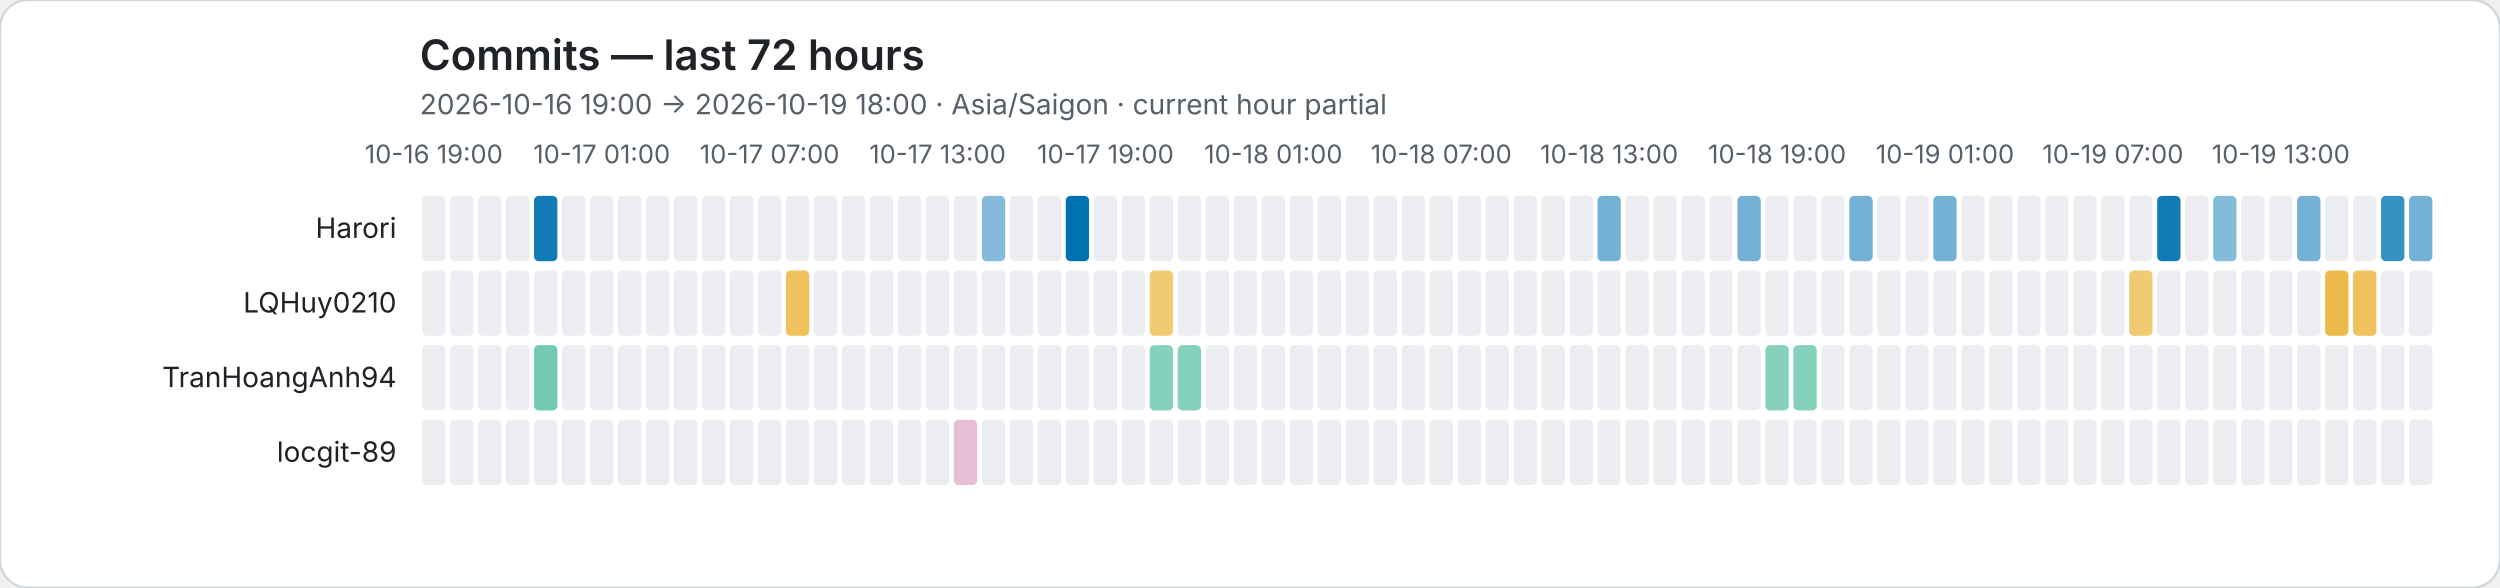
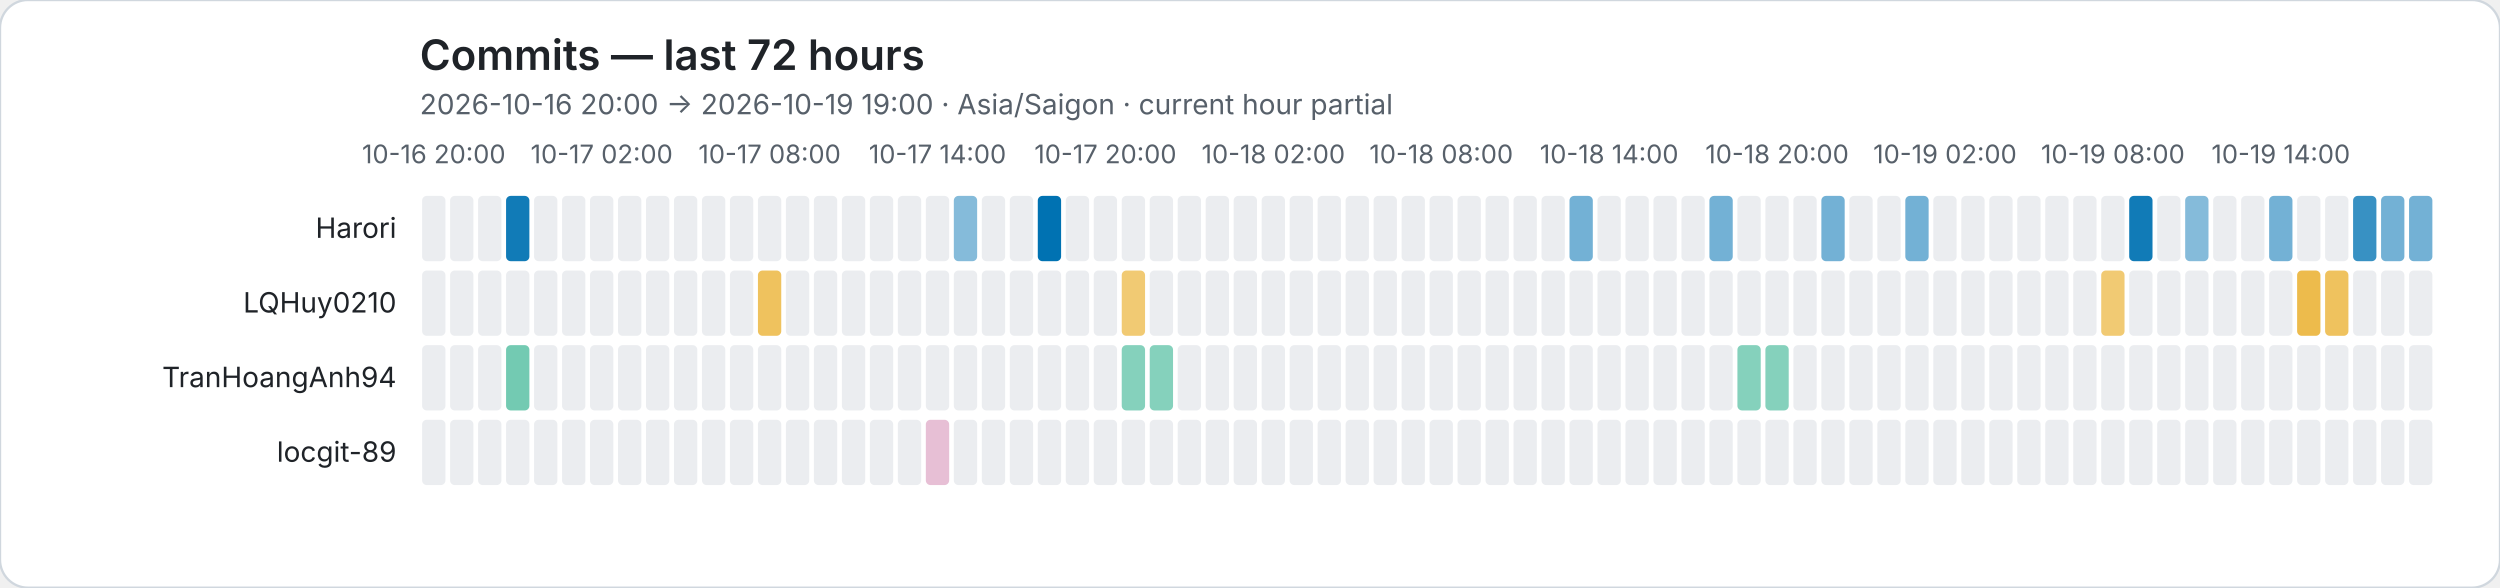
<svg xmlns="http://www.w3.org/2000/svg" role="img" viewBox="0 0 1072 252">
  <rect width="1072" height="252" rx="12" fill="#ffffff" stroke="#d0d7de" />
  <style>text{font-family:system-ui,-apple-system,BlinkMacSystemFont,"Segoe UI",sans-serif}.axis{fill:#57606a;font-size:11px}.heading{fill:#1f2328;font-size:18px;font-weight:600}.subheading{fill:#57606a;font-size:12px}.name{fill:#1f2328;font-size:12px}</style>
  <text class="heading" x="180" y="30">Commits — last 72 hours</text>
-   <text class="subheading" x="180" y="49">2026-10-16 19:00 → 2026-10-19 18:00 · Asia/Saigon · current hour partial</text>
-   <text class="axis" x="186" y="70" text-anchor="middle">10-16 19:00</text>
-   <text class="axis" x="258" y="70" text-anchor="middle">10-17 01:00</text>
-   <text class="axis" x="330" y="70" text-anchor="middle">10-17 07:00</text>
-   <text class="axis" x="402" y="70" text-anchor="middle">10-17 13:00</text>
-   <text class="axis" x="474" y="70" text-anchor="middle">10-17 19:00</text>
-   <text class="axis" x="546" y="70" text-anchor="middle">10-18 01:00</text>
-   <text class="axis" x="618" y="70" text-anchor="middle">10-18 07:00</text>
-   <text class="axis" x="690" y="70" text-anchor="middle">10-18 13:00</text>
-   <text class="axis" x="762" y="70" text-anchor="middle">10-18 19:00</text>
-   <text class="axis" x="834" y="70" text-anchor="middle">10-19 01:00</text>
-   <text class="axis" x="906" y="70" text-anchor="middle">10-19 07:00</text>
-   <text class="axis" x="978" y="70" text-anchor="middle">10-19 13:00</text>
+   <text class="subheading" x="180" y="49">2026-10-16 20:00 → 2026-10-19 19:00 · Asia/Saigon · current hour partial</text>
+   <text class="axis" x="186" y="70" text-anchor="middle">10-16 20:00</text>
+   <text class="axis" x="258" y="70" text-anchor="middle">10-17 02:00</text>
+   <text class="axis" x="330" y="70" text-anchor="middle">10-17 08:00</text>
+   <text class="axis" x="402" y="70" text-anchor="middle">10-17 14:00</text>
+   <text class="axis" x="474" y="70" text-anchor="middle">10-17 20:00</text>
+   <text class="axis" x="546" y="70" text-anchor="middle">10-18 02:00</text>
+   <text class="axis" x="618" y="70" text-anchor="middle">10-18 08:00</text>
+   <text class="axis" x="690" y="70" text-anchor="middle">10-18 14:00</text>
+   <text class="axis" x="762" y="70" text-anchor="middle">10-18 20:00</text>
+   <text class="axis" x="834" y="70" text-anchor="middle">10-19 02:00</text>
+   <text class="axis" x="906" y="70" text-anchor="middle">10-19 08:00</text>
+   <text class="axis" x="978" y="70" text-anchor="middle">10-19 14:00</text>
  <text class="name" x="170" y="102" text-anchor="end">Harori</text>
  <rect data-hour="0" x="181" y="84" width="10" height="28" rx="2" fill="#ebedf0" />
  <rect data-hour="1" x="193" y="84" width="10" height="28" rx="2" fill="#ebedf0" />
  <rect data-hour="2" x="205" y="84" width="10" height="28" rx="2" fill="#ebedf0" />
-   <rect data-hour="3" x="217" y="84" width="10" height="28" rx="2" fill="#ebedf0" />
-   <rect data-hour="4" x="229" y="84" width="10" height="28" rx="2" fill="rgba(0, 114, 178, 0.93)" />
+   <rect data-hour="3" x="217" y="84" width="10" height="28" rx="2" fill="rgba(0, 114, 178, 0.93)" />
+   <rect data-hour="4" x="229" y="84" width="10" height="28" rx="2" fill="#ebedf0" />
  <rect data-hour="5" x="241" y="84" width="10" height="28" rx="2" fill="#ebedf0" />
  <rect data-hour="6" x="253" y="84" width="10" height="28" rx="2" fill="#ebedf0" />
  <rect data-hour="7" x="265" y="84" width="10" height="28" rx="2" fill="#ebedf0" />
  <rect data-hour="8" x="277" y="84" width="10" height="28" rx="2" fill="#ebedf0" />
  <rect data-hour="9" x="289" y="84" width="10" height="28" rx="2" fill="#ebedf0" />
  <rect data-hour="10" x="301" y="84" width="10" height="28" rx="2" fill="#ebedf0" />
  <rect data-hour="11" x="313" y="84" width="10" height="28" rx="2" fill="#ebedf0" />
  <rect data-hour="12" x="325" y="84" width="10" height="28" rx="2" fill="#ebedf0" />
  <rect data-hour="13" x="337" y="84" width="10" height="28" rx="2" fill="#ebedf0" />
  <rect data-hour="14" x="349" y="84" width="10" height="28" rx="2" fill="#ebedf0" />
  <rect data-hour="15" x="361" y="84" width="10" height="28" rx="2" fill="#ebedf0" />
  <rect data-hour="16" x="373" y="84" width="10" height="28" rx="2" fill="#ebedf0" />
  <rect data-hour="17" x="385" y="84" width="10" height="28" rx="2" fill="#ebedf0" />
  <rect data-hour="18" x="397" y="84" width="10" height="28" rx="2" fill="#ebedf0" />
-   <rect data-hour="19" x="409" y="84" width="10" height="28" rx="2" fill="#ebedf0" />
-   <rect data-hour="20" x="421" y="84" width="10" height="28" rx="2" fill="rgba(0, 114, 178, 0.48)" />
+   <rect data-hour="19" x="409" y="84" width="10" height="28" rx="2" fill="rgba(0, 114, 178, 0.48)" />
+   <rect data-hour="20" x="421" y="84" width="10" height="28" rx="2" fill="#ebedf0" />
  <rect data-hour="21" x="433" y="84" width="10" height="28" rx="2" fill="#ebedf0" />
-   <rect data-hour="22" x="445" y="84" width="10" height="28" rx="2" fill="#ebedf0" />
-   <rect data-hour="23" x="457" y="84" width="10" height="28" rx="2" fill="rgba(0, 114, 178, 1.00)" />
+   <rect data-hour="22" x="445" y="84" width="10" height="28" rx="2" fill="rgba(0, 114, 178, 1.00)" />
+   <rect data-hour="23" x="457" y="84" width="10" height="28" rx="2" fill="#ebedf0" />
  <rect data-hour="24" x="469" y="84" width="10" height="28" rx="2" fill="#ebedf0" />
  <rect data-hour="25" x="481" y="84" width="10" height="28" rx="2" fill="#ebedf0" />
  <rect data-hour="26" x="493" y="84" width="10" height="28" rx="2" fill="#ebedf0" />
  <rect data-hour="27" x="505" y="84" width="10" height="28" rx="2" fill="#ebedf0" />
  <rect data-hour="28" x="517" y="84" width="10" height="28" rx="2" fill="#ebedf0" />
  <rect data-hour="29" x="529" y="84" width="10" height="28" rx="2" fill="#ebedf0" />
  <rect data-hour="30" x="541" y="84" width="10" height="28" rx="2" fill="#ebedf0" />
  <rect data-hour="31" x="553" y="84" width="10" height="28" rx="2" fill="#ebedf0" />
  <rect data-hour="32" x="565" y="84" width="10" height="28" rx="2" fill="#ebedf0" />
  <rect data-hour="33" x="577" y="84" width="10" height="28" rx="2" fill="#ebedf0" />
  <rect data-hour="34" x="589" y="84" width="10" height="28" rx="2" fill="#ebedf0" />
  <rect data-hour="35" x="601" y="84" width="10" height="28" rx="2" fill="#ebedf0" />
  <rect data-hour="36" x="613" y="84" width="10" height="28" rx="2" fill="#ebedf0" />
  <rect data-hour="37" x="625" y="84" width="10" height="28" rx="2" fill="#ebedf0" />
  <rect data-hour="38" x="637" y="84" width="10" height="28" rx="2" fill="#ebedf0" />
  <rect data-hour="39" x="649" y="84" width="10" height="28" rx="2" fill="#ebedf0" />
  <rect data-hour="40" x="661" y="84" width="10" height="28" rx="2" fill="#ebedf0" />
-   <rect data-hour="41" x="673" y="84" width="10" height="28" rx="2" fill="#ebedf0" />
-   <rect data-hour="42" x="685" y="84" width="10" height="28" rx="2" fill="rgba(0, 114, 178, 0.55)" />
+   <rect data-hour="41" x="673" y="84" width="10" height="28" rx="2" fill="rgba(0, 114, 178, 0.55)" />
+   <rect data-hour="42" x="685" y="84" width="10" height="28" rx="2" fill="#ebedf0" />
  <rect data-hour="43" x="697" y="84" width="10" height="28" rx="2" fill="#ebedf0" />
  <rect data-hour="44" x="709" y="84" width="10" height="28" rx="2" fill="#ebedf0" />
  <rect data-hour="45" x="721" y="84" width="10" height="28" rx="2" fill="#ebedf0" />
-   <rect data-hour="46" x="733" y="84" width="10" height="28" rx="2" fill="#ebedf0" />
-   <rect data-hour="47" x="745" y="84" width="10" height="28" rx="2" fill="rgba(0, 114, 178, 0.55)" />
+   <rect data-hour="46" x="733" y="84" width="10" height="28" rx="2" fill="rgba(0, 114, 178, 0.55)" />
+   <rect data-hour="47" x="745" y="84" width="10" height="28" rx="2" fill="#ebedf0" />
  <rect data-hour="48" x="757" y="84" width="10" height="28" rx="2" fill="#ebedf0" />
  <rect data-hour="49" x="769" y="84" width="10" height="28" rx="2" fill="#ebedf0" />
-   <rect data-hour="50" x="781" y="84" width="10" height="28" rx="2" fill="#ebedf0" />
-   <rect data-hour="51" x="793" y="84" width="10" height="28" rx="2" fill="rgba(0, 114, 178, 0.55)" />
+   <rect data-hour="50" x="781" y="84" width="10" height="28" rx="2" fill="rgba(0, 114, 178, 0.55)" />
+   <rect data-hour="51" x="793" y="84" width="10" height="28" rx="2" fill="#ebedf0" />
  <rect data-hour="52" x="805" y="84" width="10" height="28" rx="2" fill="#ebedf0" />
-   <rect data-hour="53" x="817" y="84" width="10" height="28" rx="2" fill="#ebedf0" />
-   <rect data-hour="54" x="829" y="84" width="10" height="28" rx="2" fill="rgba(0, 114, 178, 0.55)" />
+   <rect data-hour="53" x="817" y="84" width="10" height="28" rx="2" fill="rgba(0, 114, 178, 0.55)" />
+   <rect data-hour="54" x="829" y="84" width="10" height="28" rx="2" fill="#ebedf0" />
  <rect data-hour="55" x="841" y="84" width="10" height="28" rx="2" fill="#ebedf0" />
  <rect data-hour="56" x="853" y="84" width="10" height="28" rx="2" fill="#ebedf0" />
  <rect data-hour="57" x="865" y="84" width="10" height="28" rx="2" fill="#ebedf0" />
  <rect data-hour="58" x="877" y="84" width="10" height="28" rx="2" fill="#ebedf0" />
  <rect data-hour="59" x="889" y="84" width="10" height="28" rx="2" fill="#ebedf0" />
  <rect data-hour="60" x="901" y="84" width="10" height="28" rx="2" fill="#ebedf0" />
-   <rect data-hour="61" x="913" y="84" width="10" height="28" rx="2" fill="#ebedf0" />
-   <rect data-hour="62" x="925" y="84" width="10" height="28" rx="2" fill="rgba(0, 114, 178, 0.93)" />
-   <rect data-hour="63" x="937" y="84" width="10" height="28" rx="2" fill="#ebedf0" />
-   <rect data-hour="64" x="949" y="84" width="10" height="28" rx="2" fill="rgba(0, 114, 178, 0.48)" />
+   <rect data-hour="61" x="913" y="84" width="10" height="28" rx="2" fill="rgba(0, 114, 178, 0.93)" />
+   <rect data-hour="62" x="925" y="84" width="10" height="28" rx="2" fill="#ebedf0" />
+   <rect data-hour="63" x="937" y="84" width="10" height="28" rx="2" fill="rgba(0, 114, 178, 0.48)" />
+   <rect data-hour="64" x="949" y="84" width="10" height="28" rx="2" fill="#ebedf0" />
  <rect data-hour="65" x="961" y="84" width="10" height="28" rx="2" fill="#ebedf0" />
-   <rect data-hour="66" x="973" y="84" width="10" height="28" rx="2" fill="#ebedf0" />
-   <rect data-hour="67" x="985" y="84" width="10" height="28" rx="2" fill="rgba(0, 114, 178, 0.55)" />
+   <rect data-hour="66" x="973" y="84" width="10" height="28" rx="2" fill="rgba(0, 114, 178, 0.55)" />
+   <rect data-hour="67" x="985" y="84" width="10" height="28" rx="2" fill="#ebedf0" />
  <rect data-hour="68" x="997" y="84" width="10" height="28" rx="2" fill="#ebedf0" />
-   <rect data-hour="69" x="1009" y="84" width="10" height="28" rx="2" fill="#ebedf0" />
-   <rect data-hour="70" x="1021" y="84" width="10" height="28" rx="2" fill="rgba(0, 114, 178, 0.78)" />
+   <rect data-hour="69" x="1009" y="84" width="10" height="28" rx="2" fill="rgba(0, 114, 178, 0.78)" />
+   <rect data-hour="70" x="1021" y="84" width="10" height="28" rx="2" fill="rgba(0, 114, 178, 0.55)" />
  <rect data-hour="71" x="1033" y="84" width="10" height="28" rx="2" fill="rgba(0, 114, 178, 0.55)" />
  <text class="name" x="170" y="134" text-anchor="end">LQHuy0210</text>
  <rect data-hour="0" x="181" y="116" width="10" height="28" rx="2" fill="#ebedf0" />
  <rect data-hour="1" x="193" y="116" width="10" height="28" rx="2" fill="#ebedf0" />
  <rect data-hour="2" x="205" y="116" width="10" height="28" rx="2" fill="#ebedf0" />
  <rect data-hour="3" x="217" y="116" width="10" height="28" rx="2" fill="#ebedf0" />
  <rect data-hour="4" x="229" y="116" width="10" height="28" rx="2" fill="#ebedf0" />
  <rect data-hour="5" x="241" y="116" width="10" height="28" rx="2" fill="#ebedf0" />
  <rect data-hour="6" x="253" y="116" width="10" height="28" rx="2" fill="#ebedf0" />
  <rect data-hour="7" x="265" y="116" width="10" height="28" rx="2" fill="#ebedf0" />
  <rect data-hour="8" x="277" y="116" width="10" height="28" rx="2" fill="#ebedf0" />
  <rect data-hour="9" x="289" y="116" width="10" height="28" rx="2" fill="#ebedf0" />
  <rect data-hour="10" x="301" y="116" width="10" height="28" rx="2" fill="#ebedf0" />
  <rect data-hour="11" x="313" y="116" width="10" height="28" rx="2" fill="#ebedf0" />
-   <rect data-hour="12" x="325" y="116" width="10" height="28" rx="2" fill="#ebedf0" />
-   <rect data-hour="13" x="337" y="116" width="10" height="28" rx="2" fill="rgba(230, 159, 0, 0.63)" />
+   <rect data-hour="12" x="325" y="116" width="10" height="28" rx="2" fill="rgba(230, 159, 0, 0.63)" />
+   <rect data-hour="13" x="337" y="116" width="10" height="28" rx="2" fill="#ebedf0" />
  <rect data-hour="14" x="349" y="116" width="10" height="28" rx="2" fill="#ebedf0" />
  <rect data-hour="15" x="361" y="116" width="10" height="28" rx="2" fill="#ebedf0" />
  <rect data-hour="16" x="373" y="116" width="10" height="28" rx="2" fill="#ebedf0" />
  <rect data-hour="17" x="385" y="116" width="10" height="28" rx="2" fill="#ebedf0" />
  <rect data-hour="18" x="397" y="116" width="10" height="28" rx="2" fill="#ebedf0" />
  <rect data-hour="19" x="409" y="116" width="10" height="28" rx="2" fill="#ebedf0" />
  <rect data-hour="20" x="421" y="116" width="10" height="28" rx="2" fill="#ebedf0" />
  <rect data-hour="21" x="433" y="116" width="10" height="28" rx="2" fill="#ebedf0" />
  <rect data-hour="22" x="445" y="116" width="10" height="28" rx="2" fill="#ebedf0" />
  <rect data-hour="23" x="457" y="116" width="10" height="28" rx="2" fill="#ebedf0" />
  <rect data-hour="24" x="469" y="116" width="10" height="28" rx="2" fill="#ebedf0" />
-   <rect data-hour="25" x="481" y="116" width="10" height="28" rx="2" fill="#ebedf0" />
-   <rect data-hour="26" x="493" y="116" width="10" height="28" rx="2" fill="rgba(230, 159, 0, 0.55)" />
+   <rect data-hour="25" x="481" y="116" width="10" height="28" rx="2" fill="rgba(230, 159, 0, 0.55)" />
+   <rect data-hour="26" x="493" y="116" width="10" height="28" rx="2" fill="#ebedf0" />
  <rect data-hour="27" x="505" y="116" width="10" height="28" rx="2" fill="#ebedf0" />
  <rect data-hour="28" x="517" y="116" width="10" height="28" rx="2" fill="#ebedf0" />
  <rect data-hour="29" x="529" y="116" width="10" height="28" rx="2" fill="#ebedf0" />
  <rect data-hour="30" x="541" y="116" width="10" height="28" rx="2" fill="#ebedf0" />
  <rect data-hour="31" x="553" y="116" width="10" height="28" rx="2" fill="#ebedf0" />
  <rect data-hour="32" x="565" y="116" width="10" height="28" rx="2" fill="#ebedf0" />
  <rect data-hour="33" x="577" y="116" width="10" height="28" rx="2" fill="#ebedf0" />
  <rect data-hour="34" x="589" y="116" width="10" height="28" rx="2" fill="#ebedf0" />
  <rect data-hour="35" x="601" y="116" width="10" height="28" rx="2" fill="#ebedf0" />
  <rect data-hour="36" x="613" y="116" width="10" height="28" rx="2" fill="#ebedf0" />
  <rect data-hour="37" x="625" y="116" width="10" height="28" rx="2" fill="#ebedf0" />
  <rect data-hour="38" x="637" y="116" width="10" height="28" rx="2" fill="#ebedf0" />
  <rect data-hour="39" x="649" y="116" width="10" height="28" rx="2" fill="#ebedf0" />
  <rect data-hour="40" x="661" y="116" width="10" height="28" rx="2" fill="#ebedf0" />
  <rect data-hour="41" x="673" y="116" width="10" height="28" rx="2" fill="#ebedf0" />
  <rect data-hour="42" x="685" y="116" width="10" height="28" rx="2" fill="#ebedf0" />
  <rect data-hour="43" x="697" y="116" width="10" height="28" rx="2" fill="#ebedf0" />
  <rect data-hour="44" x="709" y="116" width="10" height="28" rx="2" fill="#ebedf0" />
  <rect data-hour="45" x="721" y="116" width="10" height="28" rx="2" fill="#ebedf0" />
  <rect data-hour="46" x="733" y="116" width="10" height="28" rx="2" fill="#ebedf0" />
  <rect data-hour="47" x="745" y="116" width="10" height="28" rx="2" fill="#ebedf0" />
  <rect data-hour="48" x="757" y="116" width="10" height="28" rx="2" fill="#ebedf0" />
  <rect data-hour="49" x="769" y="116" width="10" height="28" rx="2" fill="#ebedf0" />
  <rect data-hour="50" x="781" y="116" width="10" height="28" rx="2" fill="#ebedf0" />
  <rect data-hour="51" x="793" y="116" width="10" height="28" rx="2" fill="#ebedf0" />
  <rect data-hour="52" x="805" y="116" width="10" height="28" rx="2" fill="#ebedf0" />
  <rect data-hour="53" x="817" y="116" width="10" height="28" rx="2" fill="#ebedf0" />
  <rect data-hour="54" x="829" y="116" width="10" height="28" rx="2" fill="#ebedf0" />
  <rect data-hour="55" x="841" y="116" width="10" height="28" rx="2" fill="#ebedf0" />
  <rect data-hour="56" x="853" y="116" width="10" height="28" rx="2" fill="#ebedf0" />
  <rect data-hour="57" x="865" y="116" width="10" height="28" rx="2" fill="#ebedf0" />
  <rect data-hour="58" x="877" y="116" width="10" height="28" rx="2" fill="#ebedf0" />
  <rect data-hour="59" x="889" y="116" width="10" height="28" rx="2" fill="#ebedf0" />
-   <rect data-hour="60" x="901" y="116" width="10" height="28" rx="2" fill="#ebedf0" />
-   <rect data-hour="61" x="913" y="116" width="10" height="28" rx="2" fill="rgba(230, 159, 0, 0.55)" />
+   <rect data-hour="60" x="901" y="116" width="10" height="28" rx="2" fill="rgba(230, 159, 0, 0.55)" />
+   <rect data-hour="61" x="913" y="116" width="10" height="28" rx="2" fill="#ebedf0" />
  <rect data-hour="62" x="925" y="116" width="10" height="28" rx="2" fill="#ebedf0" />
  <rect data-hour="63" x="937" y="116" width="10" height="28" rx="2" fill="#ebedf0" />
  <rect data-hour="64" x="949" y="116" width="10" height="28" rx="2" fill="#ebedf0" />
  <rect data-hour="65" x="961" y="116" width="10" height="28" rx="2" fill="#ebedf0" />
  <rect data-hour="66" x="973" y="116" width="10" height="28" rx="2" fill="#ebedf0" />
-   <rect data-hour="67" x="985" y="116" width="10" height="28" rx="2" fill="#ebedf0" />
-   <rect data-hour="68" x="997" y="116" width="10" height="28" rx="2" fill="rgba(230, 159, 0, 0.70)" />
-   <rect data-hour="69" x="1009" y="116" width="10" height="28" rx="2" fill="rgba(230, 159, 0, 0.63)" />
+   <rect data-hour="67" x="985" y="116" width="10" height="28" rx="2" fill="rgba(230, 159, 0, 0.70)" />
+   <rect data-hour="68" x="997" y="116" width="10" height="28" rx="2" fill="rgba(230, 159, 0, 0.63)" />
+   <rect data-hour="69" x="1009" y="116" width="10" height="28" rx="2" fill="#ebedf0" />
  <rect data-hour="70" x="1021" y="116" width="10" height="28" rx="2" fill="#ebedf0" />
  <rect data-hour="71" x="1033" y="116" width="10" height="28" rx="2" fill="#ebedf0" />
  <text class="name" x="170" y="166" text-anchor="end">TranHoangAnh94</text>
  <rect data-hour="0" x="181" y="148" width="10" height="28" rx="2" fill="#ebedf0" />
  <rect data-hour="1" x="193" y="148" width="10" height="28" rx="2" fill="#ebedf0" />
  <rect data-hour="2" x="205" y="148" width="10" height="28" rx="2" fill="#ebedf0" />
-   <rect data-hour="3" x="217" y="148" width="10" height="28" rx="2" fill="#ebedf0" />
-   <rect data-hour="4" x="229" y="148" width="10" height="28" rx="2" fill="rgba(0, 158, 115, 0.55)" />
+   <rect data-hour="3" x="217" y="148" width="10" height="28" rx="2" fill="rgba(0, 158, 115, 0.55)" />
+   <rect data-hour="4" x="229" y="148" width="10" height="28" rx="2" fill="#ebedf0" />
  <rect data-hour="5" x="241" y="148" width="10" height="28" rx="2" fill="#ebedf0" />
  <rect data-hour="6" x="253" y="148" width="10" height="28" rx="2" fill="#ebedf0" />
  <rect data-hour="7" x="265" y="148" width="10" height="28" rx="2" fill="#ebedf0" />
  <rect data-hour="8" x="277" y="148" width="10" height="28" rx="2" fill="#ebedf0" />
  <rect data-hour="9" x="289" y="148" width="10" height="28" rx="2" fill="#ebedf0" />
  <rect data-hour="10" x="301" y="148" width="10" height="28" rx="2" fill="#ebedf0" />
  <rect data-hour="11" x="313" y="148" width="10" height="28" rx="2" fill="#ebedf0" />
  <rect data-hour="12" x="325" y="148" width="10" height="28" rx="2" fill="#ebedf0" />
  <rect data-hour="13" x="337" y="148" width="10" height="28" rx="2" fill="#ebedf0" />
  <rect data-hour="14" x="349" y="148" width="10" height="28" rx="2" fill="#ebedf0" />
  <rect data-hour="15" x="361" y="148" width="10" height="28" rx="2" fill="#ebedf0" />
  <rect data-hour="16" x="373" y="148" width="10" height="28" rx="2" fill="#ebedf0" />
  <rect data-hour="17" x="385" y="148" width="10" height="28" rx="2" fill="#ebedf0" />
  <rect data-hour="18" x="397" y="148" width="10" height="28" rx="2" fill="#ebedf0" />
  <rect data-hour="19" x="409" y="148" width="10" height="28" rx="2" fill="#ebedf0" />
  <rect data-hour="20" x="421" y="148" width="10" height="28" rx="2" fill="#ebedf0" />
  <rect data-hour="21" x="433" y="148" width="10" height="28" rx="2" fill="#ebedf0" />
  <rect data-hour="22" x="445" y="148" width="10" height="28" rx="2" fill="#ebedf0" />
  <rect data-hour="23" x="457" y="148" width="10" height="28" rx="2" fill="#ebedf0" />
  <rect data-hour="24" x="469" y="148" width="10" height="28" rx="2" fill="#ebedf0" />
-   <rect data-hour="25" x="481" y="148" width="10" height="28" rx="2" fill="#ebedf0" />
+   <rect data-hour="25" x="481" y="148" width="10" height="28" rx="2" fill="rgba(0, 158, 115, 0.48)" />
  <rect data-hour="26" x="493" y="148" width="10" height="28" rx="2" fill="rgba(0, 158, 115, 0.48)" />
-   <rect data-hour="27" x="505" y="148" width="10" height="28" rx="2" fill="rgba(0, 158, 115, 0.48)" />
+   <rect data-hour="27" x="505" y="148" width="10" height="28" rx="2" fill="#ebedf0" />
  <rect data-hour="28" x="517" y="148" width="10" height="28" rx="2" fill="#ebedf0" />
  <rect data-hour="29" x="529" y="148" width="10" height="28" rx="2" fill="#ebedf0" />
  <rect data-hour="30" x="541" y="148" width="10" height="28" rx="2" fill="#ebedf0" />
  <rect data-hour="31" x="553" y="148" width="10" height="28" rx="2" fill="#ebedf0" />
  <rect data-hour="32" x="565" y="148" width="10" height="28" rx="2" fill="#ebedf0" />
  <rect data-hour="33" x="577" y="148" width="10" height="28" rx="2" fill="#ebedf0" />
  <rect data-hour="34" x="589" y="148" width="10" height="28" rx="2" fill="#ebedf0" />
  <rect data-hour="35" x="601" y="148" width="10" height="28" rx="2" fill="#ebedf0" />
  <rect data-hour="36" x="613" y="148" width="10" height="28" rx="2" fill="#ebedf0" />
  <rect data-hour="37" x="625" y="148" width="10" height="28" rx="2" fill="#ebedf0" />
  <rect data-hour="38" x="637" y="148" width="10" height="28" rx="2" fill="#ebedf0" />
  <rect data-hour="39" x="649" y="148" width="10" height="28" rx="2" fill="#ebedf0" />
  <rect data-hour="40" x="661" y="148" width="10" height="28" rx="2" fill="#ebedf0" />
  <rect data-hour="41" x="673" y="148" width="10" height="28" rx="2" fill="#ebedf0" />
  <rect data-hour="42" x="685" y="148" width="10" height="28" rx="2" fill="#ebedf0" />
  <rect data-hour="43" x="697" y="148" width="10" height="28" rx="2" fill="#ebedf0" />
  <rect data-hour="44" x="709" y="148" width="10" height="28" rx="2" fill="#ebedf0" />
  <rect data-hour="45" x="721" y="148" width="10" height="28" rx="2" fill="#ebedf0" />
  <rect data-hour="46" x="733" y="148" width="10" height="28" rx="2" fill="#ebedf0" />
-   <rect data-hour="47" x="745" y="148" width="10" height="28" rx="2" fill="#ebedf0" />
+   <rect data-hour="47" x="745" y="148" width="10" height="28" rx="2" fill="rgba(0, 158, 115, 0.48)" />
  <rect data-hour="48" x="757" y="148" width="10" height="28" rx="2" fill="rgba(0, 158, 115, 0.48)" />
-   <rect data-hour="49" x="769" y="148" width="10" height="28" rx="2" fill="rgba(0, 158, 115, 0.48)" />
+   <rect data-hour="49" x="769" y="148" width="10" height="28" rx="2" fill="#ebedf0" />
  <rect data-hour="50" x="781" y="148" width="10" height="28" rx="2" fill="#ebedf0" />
  <rect data-hour="51" x="793" y="148" width="10" height="28" rx="2" fill="#ebedf0" />
  <rect data-hour="52" x="805" y="148" width="10" height="28" rx="2" fill="#ebedf0" />
  <rect data-hour="53" x="817" y="148" width="10" height="28" rx="2" fill="#ebedf0" />
  <rect data-hour="54" x="829" y="148" width="10" height="28" rx="2" fill="#ebedf0" />
  <rect data-hour="55" x="841" y="148" width="10" height="28" rx="2" fill="#ebedf0" />
  <rect data-hour="56" x="853" y="148" width="10" height="28" rx="2" fill="#ebedf0" />
  <rect data-hour="57" x="865" y="148" width="10" height="28" rx="2" fill="#ebedf0" />
  <rect data-hour="58" x="877" y="148" width="10" height="28" rx="2" fill="#ebedf0" />
  <rect data-hour="59" x="889" y="148" width="10" height="28" rx="2" fill="#ebedf0" />
  <rect data-hour="60" x="901" y="148" width="10" height="28" rx="2" fill="#ebedf0" />
  <rect data-hour="61" x="913" y="148" width="10" height="28" rx="2" fill="#ebedf0" />
  <rect data-hour="62" x="925" y="148" width="10" height="28" rx="2" fill="#ebedf0" />
  <rect data-hour="63" x="937" y="148" width="10" height="28" rx="2" fill="#ebedf0" />
  <rect data-hour="64" x="949" y="148" width="10" height="28" rx="2" fill="#ebedf0" />
  <rect data-hour="65" x="961" y="148" width="10" height="28" rx="2" fill="#ebedf0" />
  <rect data-hour="66" x="973" y="148" width="10" height="28" rx="2" fill="#ebedf0" />
  <rect data-hour="67" x="985" y="148" width="10" height="28" rx="2" fill="#ebedf0" />
  <rect data-hour="68" x="997" y="148" width="10" height="28" rx="2" fill="#ebedf0" />
  <rect data-hour="69" x="1009" y="148" width="10" height="28" rx="2" fill="#ebedf0" />
  <rect data-hour="70" x="1021" y="148" width="10" height="28" rx="2" fill="#ebedf0" />
  <rect data-hour="71" x="1033" y="148" width="10" height="28" rx="2" fill="#ebedf0" />
  <text class="name" x="170" y="198" text-anchor="end">locgit-89</text>
  <rect data-hour="0" x="181" y="180" width="10" height="28" rx="2" fill="#ebedf0" />
  <rect data-hour="1" x="193" y="180" width="10" height="28" rx="2" fill="#ebedf0" />
  <rect data-hour="2" x="205" y="180" width="10" height="28" rx="2" fill="#ebedf0" />
  <rect data-hour="3" x="217" y="180" width="10" height="28" rx="2" fill="#ebedf0" />
  <rect data-hour="4" x="229" y="180" width="10" height="28" rx="2" fill="#ebedf0" />
  <rect data-hour="5" x="241" y="180" width="10" height="28" rx="2" fill="#ebedf0" />
  <rect data-hour="6" x="253" y="180" width="10" height="28" rx="2" fill="#ebedf0" />
  <rect data-hour="7" x="265" y="180" width="10" height="28" rx="2" fill="#ebedf0" />
  <rect data-hour="8" x="277" y="180" width="10" height="28" rx="2" fill="#ebedf0" />
  <rect data-hour="9" x="289" y="180" width="10" height="28" rx="2" fill="#ebedf0" />
  <rect data-hour="10" x="301" y="180" width="10" height="28" rx="2" fill="#ebedf0" />
  <rect data-hour="11" x="313" y="180" width="10" height="28" rx="2" fill="#ebedf0" />
  <rect data-hour="12" x="325" y="180" width="10" height="28" rx="2" fill="#ebedf0" />
  <rect data-hour="13" x="337" y="180" width="10" height="28" rx="2" fill="#ebedf0" />
  <rect data-hour="14" x="349" y="180" width="10" height="28" rx="2" fill="#ebedf0" />
  <rect data-hour="15" x="361" y="180" width="10" height="28" rx="2" fill="#ebedf0" />
  <rect data-hour="16" x="373" y="180" width="10" height="28" rx="2" fill="#ebedf0" />
  <rect data-hour="17" x="385" y="180" width="10" height="28" rx="2" fill="#ebedf0" />
-   <rect data-hour="18" x="397" y="180" width="10" height="28" rx="2" fill="#ebedf0" />
-   <rect data-hour="19" x="409" y="180" width="10" height="28" rx="2" fill="rgba(204, 121, 167, 0.48)" />
+   <rect data-hour="18" x="397" y="180" width="10" height="28" rx="2" fill="rgba(204, 121, 167, 0.48)" />
+   <rect data-hour="19" x="409" y="180" width="10" height="28" rx="2" fill="#ebedf0" />
  <rect data-hour="20" x="421" y="180" width="10" height="28" rx="2" fill="#ebedf0" />
  <rect data-hour="21" x="433" y="180" width="10" height="28" rx="2" fill="#ebedf0" />
  <rect data-hour="22" x="445" y="180" width="10" height="28" rx="2" fill="#ebedf0" />
  <rect data-hour="23" x="457" y="180" width="10" height="28" rx="2" fill="#ebedf0" />
  <rect data-hour="24" x="469" y="180" width="10" height="28" rx="2" fill="#ebedf0" />
  <rect data-hour="25" x="481" y="180" width="10" height="28" rx="2" fill="#ebedf0" />
  <rect data-hour="26" x="493" y="180" width="10" height="28" rx="2" fill="#ebedf0" />
  <rect data-hour="27" x="505" y="180" width="10" height="28" rx="2" fill="#ebedf0" />
  <rect data-hour="28" x="517" y="180" width="10" height="28" rx="2" fill="#ebedf0" />
  <rect data-hour="29" x="529" y="180" width="10" height="28" rx="2" fill="#ebedf0" />
  <rect data-hour="30" x="541" y="180" width="10" height="28" rx="2" fill="#ebedf0" />
  <rect data-hour="31" x="553" y="180" width="10" height="28" rx="2" fill="#ebedf0" />
  <rect data-hour="32" x="565" y="180" width="10" height="28" rx="2" fill="#ebedf0" />
  <rect data-hour="33" x="577" y="180" width="10" height="28" rx="2" fill="#ebedf0" />
  <rect data-hour="34" x="589" y="180" width="10" height="28" rx="2" fill="#ebedf0" />
  <rect data-hour="35" x="601" y="180" width="10" height="28" rx="2" fill="#ebedf0" />
  <rect data-hour="36" x="613" y="180" width="10" height="28" rx="2" fill="#ebedf0" />
  <rect data-hour="37" x="625" y="180" width="10" height="28" rx="2" fill="#ebedf0" />
  <rect data-hour="38" x="637" y="180" width="10" height="28" rx="2" fill="#ebedf0" />
  <rect data-hour="39" x="649" y="180" width="10" height="28" rx="2" fill="#ebedf0" />
  <rect data-hour="40" x="661" y="180" width="10" height="28" rx="2" fill="#ebedf0" />
  <rect data-hour="41" x="673" y="180" width="10" height="28" rx="2" fill="#ebedf0" />
  <rect data-hour="42" x="685" y="180" width="10" height="28" rx="2" fill="#ebedf0" />
  <rect data-hour="43" x="697" y="180" width="10" height="28" rx="2" fill="#ebedf0" />
  <rect data-hour="44" x="709" y="180" width="10" height="28" rx="2" fill="#ebedf0" />
  <rect data-hour="45" x="721" y="180" width="10" height="28" rx="2" fill="#ebedf0" />
  <rect data-hour="46" x="733" y="180" width="10" height="28" rx="2" fill="#ebedf0" />
  <rect data-hour="47" x="745" y="180" width="10" height="28" rx="2" fill="#ebedf0" />
  <rect data-hour="48" x="757" y="180" width="10" height="28" rx="2" fill="#ebedf0" />
  <rect data-hour="49" x="769" y="180" width="10" height="28" rx="2" fill="#ebedf0" />
  <rect data-hour="50" x="781" y="180" width="10" height="28" rx="2" fill="#ebedf0" />
  <rect data-hour="51" x="793" y="180" width="10" height="28" rx="2" fill="#ebedf0" />
  <rect data-hour="52" x="805" y="180" width="10" height="28" rx="2" fill="#ebedf0" />
  <rect data-hour="53" x="817" y="180" width="10" height="28" rx="2" fill="#ebedf0" />
  <rect data-hour="54" x="829" y="180" width="10" height="28" rx="2" fill="#ebedf0" />
  <rect data-hour="55" x="841" y="180" width="10" height="28" rx="2" fill="#ebedf0" />
  <rect data-hour="56" x="853" y="180" width="10" height="28" rx="2" fill="#ebedf0" />
  <rect data-hour="57" x="865" y="180" width="10" height="28" rx="2" fill="#ebedf0" />
  <rect data-hour="58" x="877" y="180" width="10" height="28" rx="2" fill="#ebedf0" />
  <rect data-hour="59" x="889" y="180" width="10" height="28" rx="2" fill="#ebedf0" />
  <rect data-hour="60" x="901" y="180" width="10" height="28" rx="2" fill="#ebedf0" />
  <rect data-hour="61" x="913" y="180" width="10" height="28" rx="2" fill="#ebedf0" />
  <rect data-hour="62" x="925" y="180" width="10" height="28" rx="2" fill="#ebedf0" />
  <rect data-hour="63" x="937" y="180" width="10" height="28" rx="2" fill="#ebedf0" />
  <rect data-hour="64" x="949" y="180" width="10" height="28" rx="2" fill="#ebedf0" />
  <rect data-hour="65" x="961" y="180" width="10" height="28" rx="2" fill="#ebedf0" />
  <rect data-hour="66" x="973" y="180" width="10" height="28" rx="2" fill="#ebedf0" />
  <rect data-hour="67" x="985" y="180" width="10" height="28" rx="2" fill="#ebedf0" />
  <rect data-hour="68" x="997" y="180" width="10" height="28" rx="2" fill="#ebedf0" />
  <rect data-hour="69" x="1009" y="180" width="10" height="28" rx="2" fill="#ebedf0" />
  <rect data-hour="70" x="1021" y="180" width="10" height="28" rx="2" fill="#ebedf0" />
  <rect data-hour="71" x="1033" y="180" width="10" height="28" rx="2" fill="#ebedf0" />
</svg>
